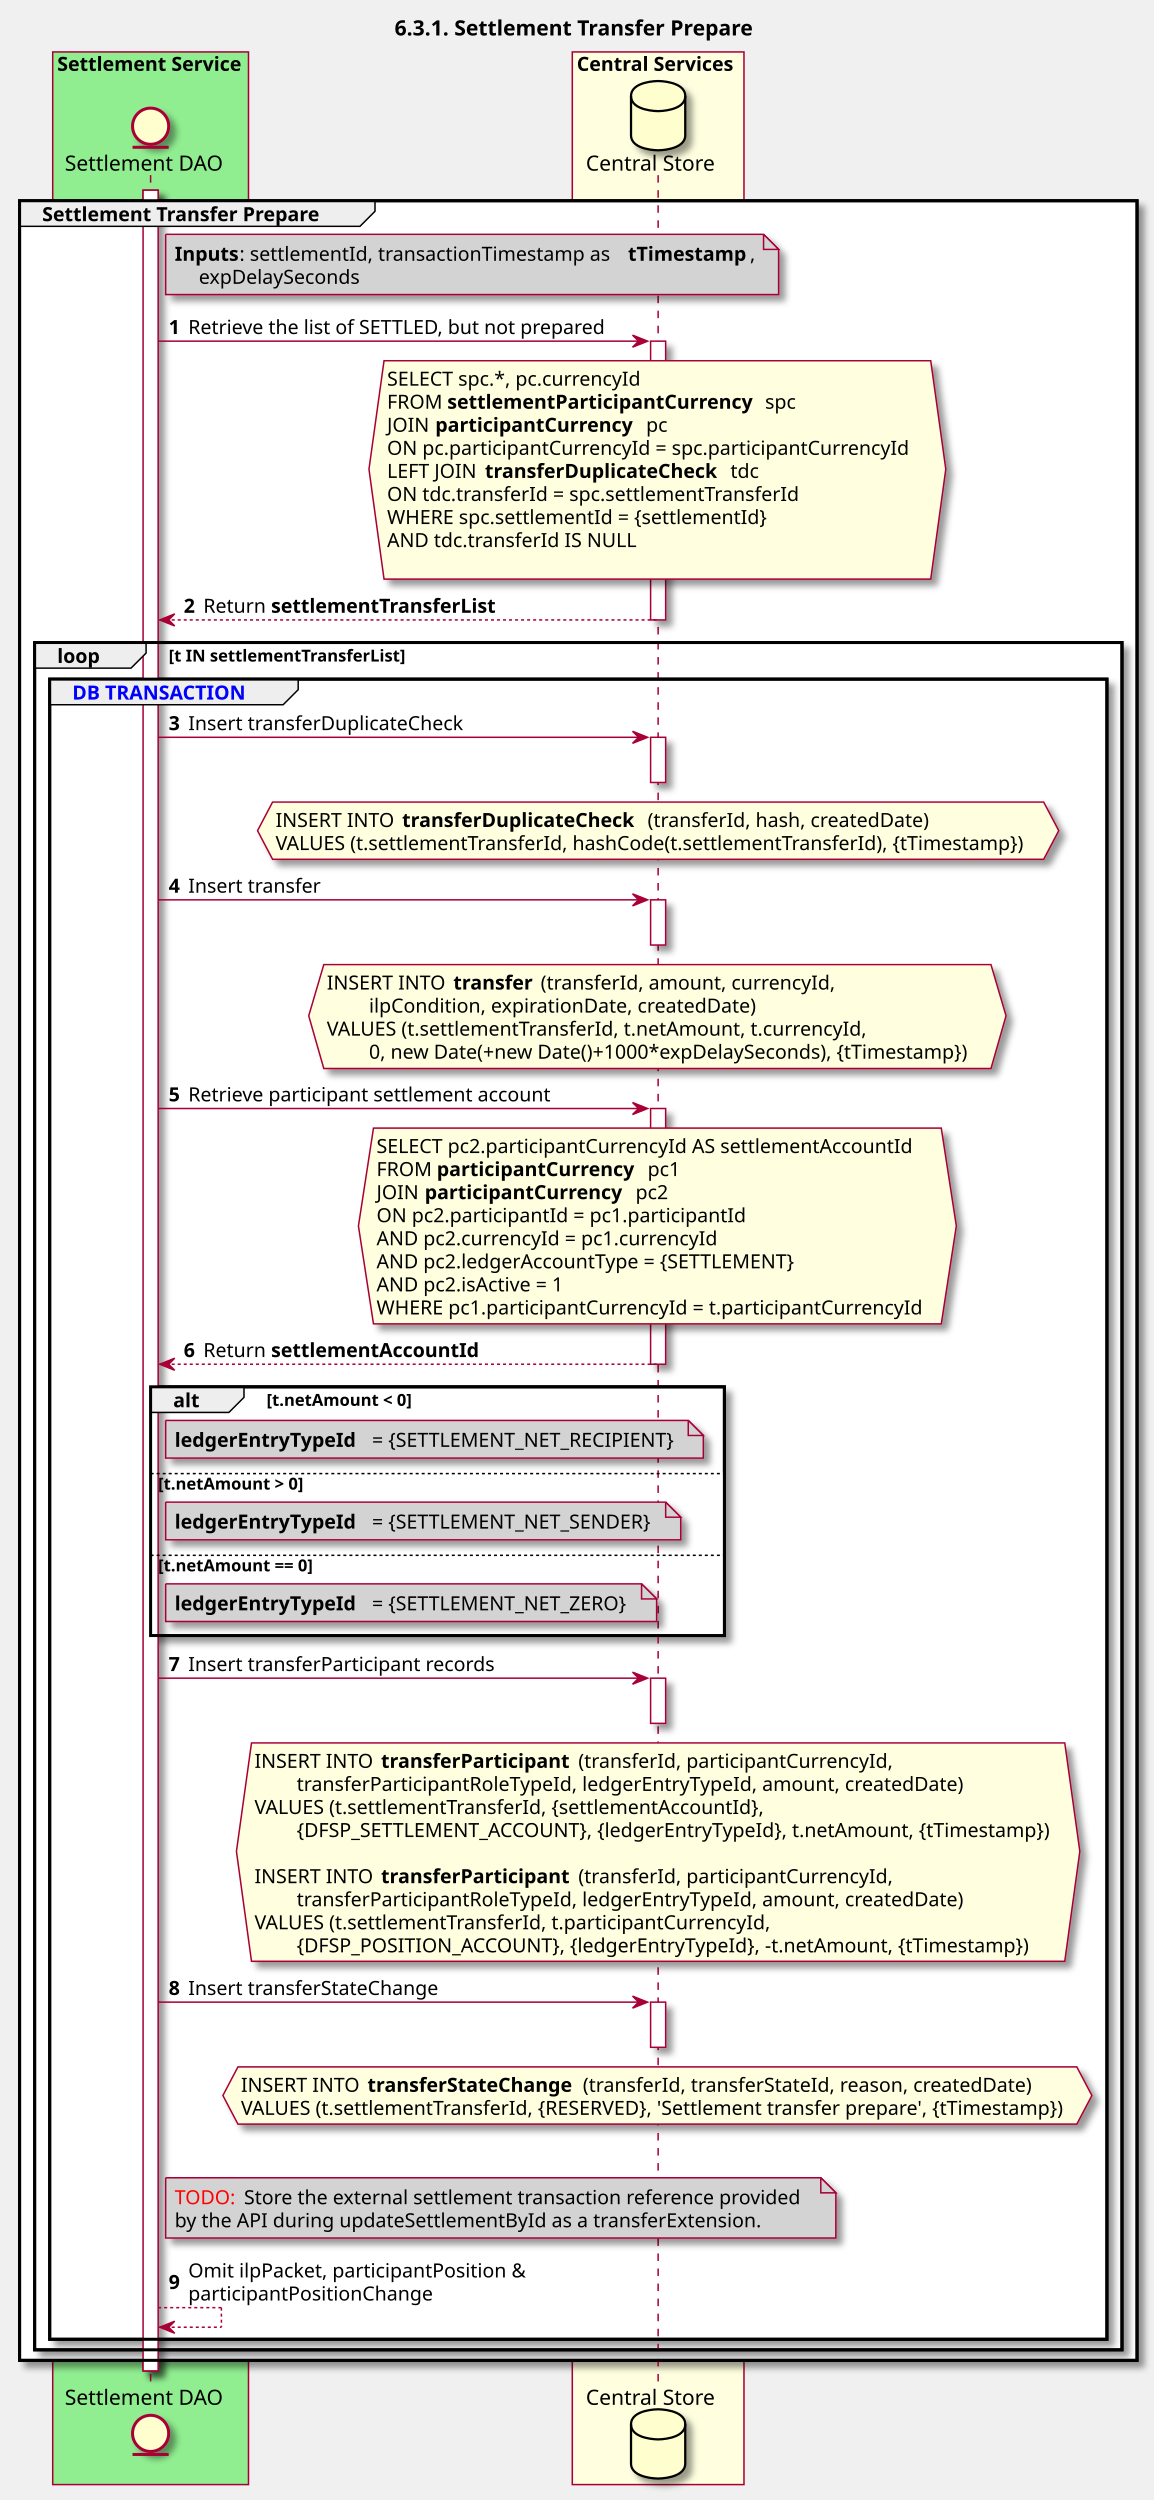
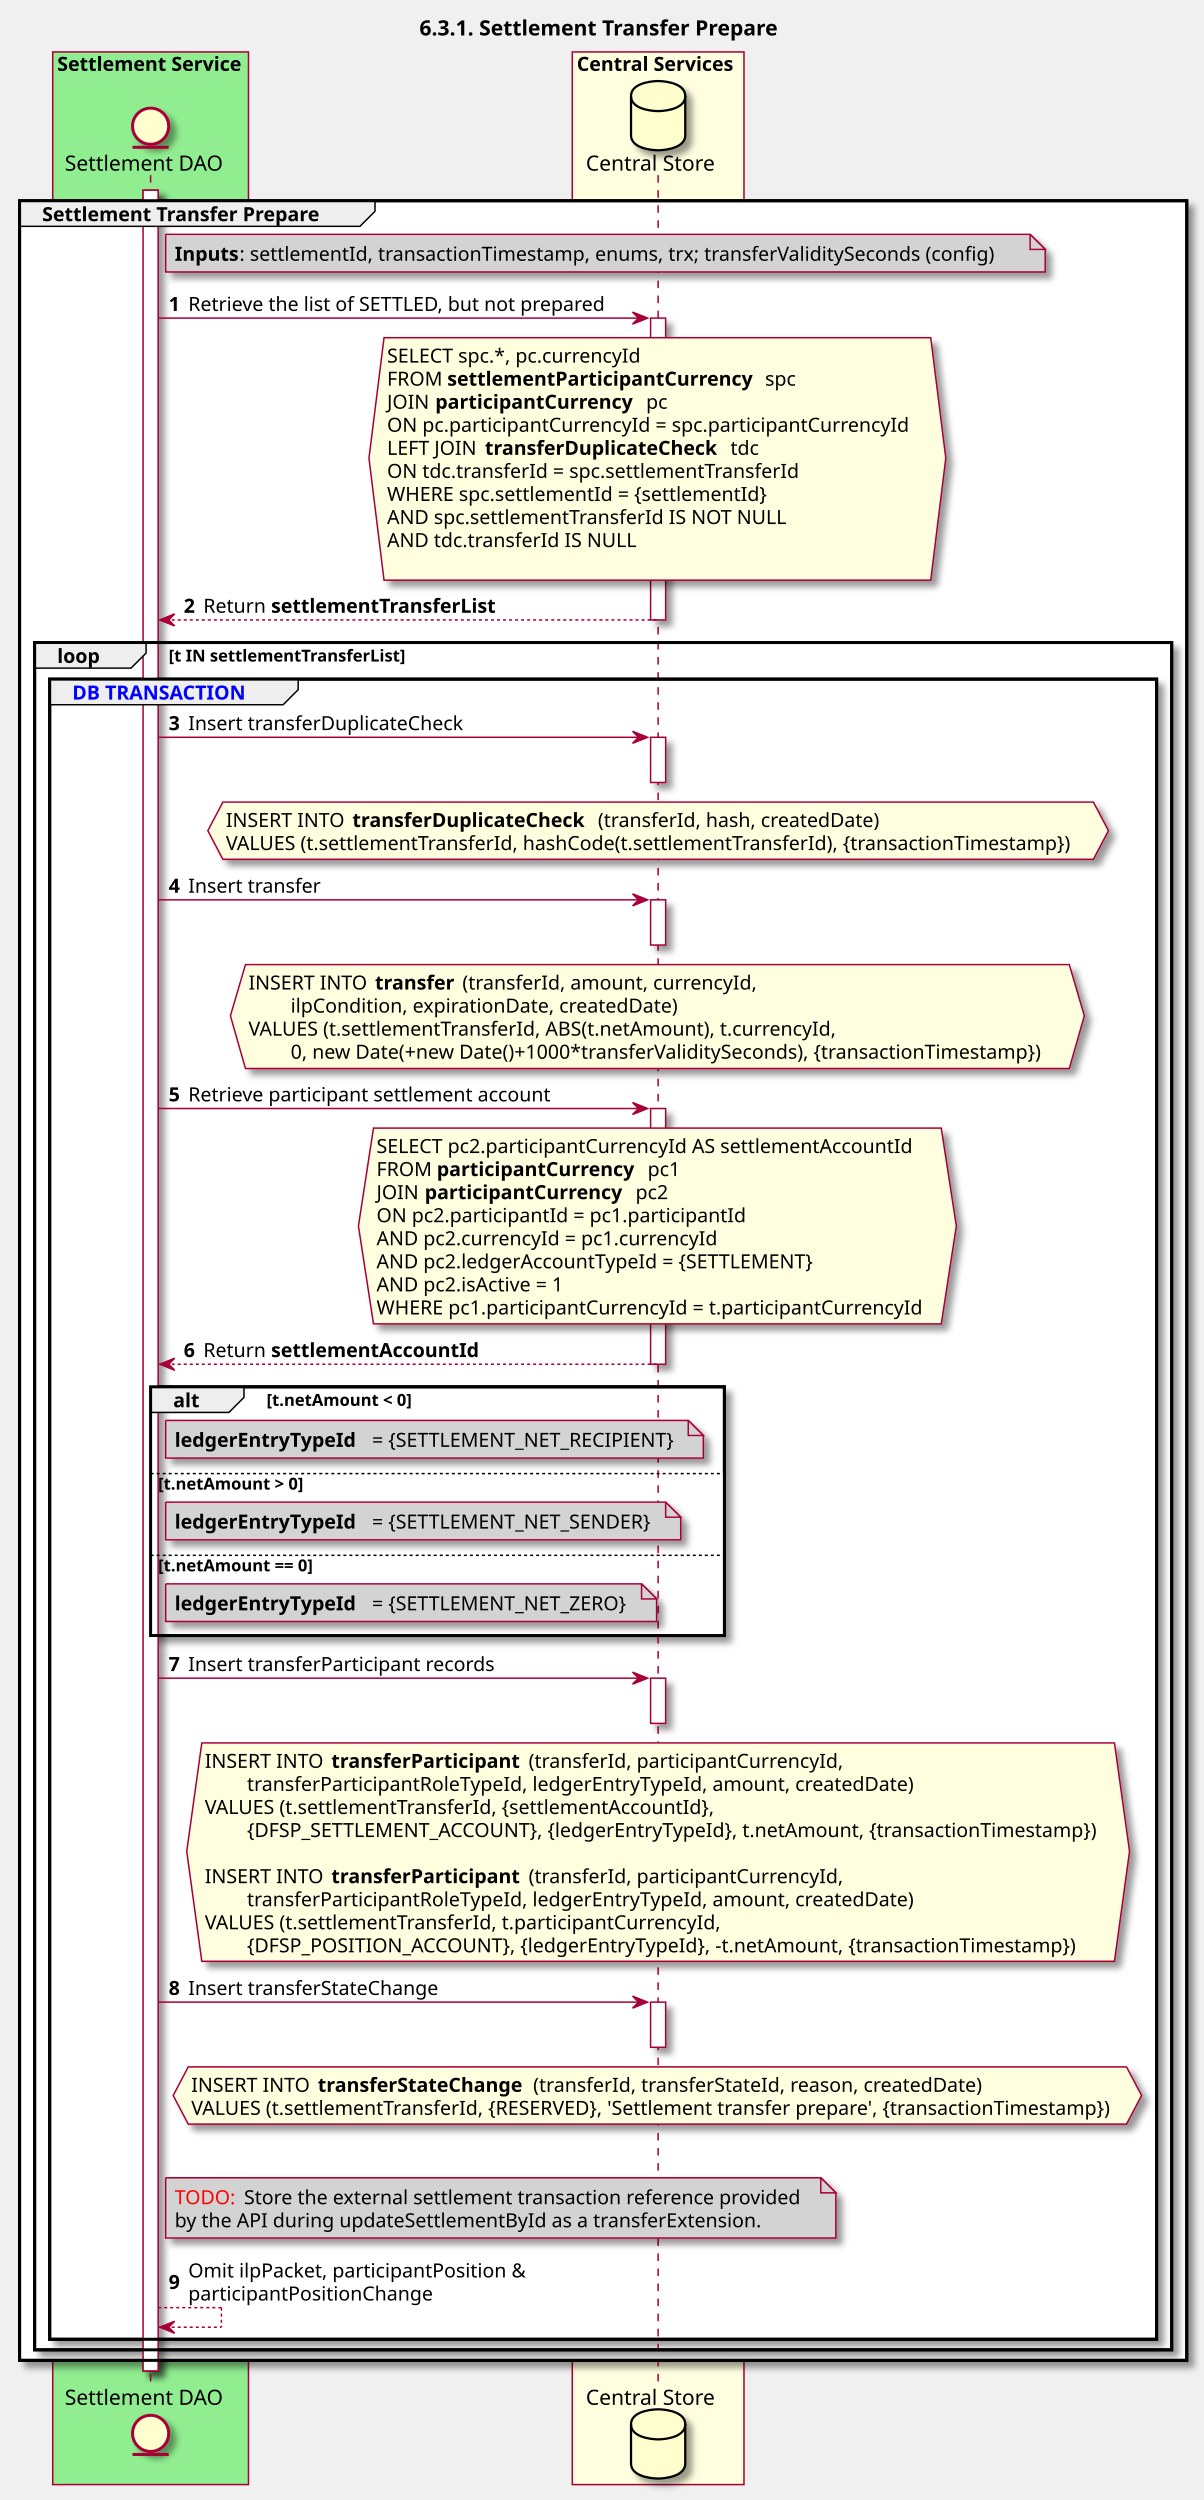
- <svg xmlns="http://www.w3.org/2000/svg" contentScriptType="application/ecmascript" contentStyleType="text/css" height="1660px" preserveAspectRatio="none" style="width:766px;height:1660px;" version="1.1" viewBox="0 0 766 1660" width="766px" zoomAndPan="magnify">
+ <svg xmlns="http://www.w3.org/2000/svg" contentScriptType="application/ecmascript" contentStyleType="text/css" height="1660px" preserveAspectRatio="none" style="width:799px;height:1660px;" version="1.1" viewBox="0 0 799 1660" width="799px" zoomAndPan="magnify">
  <defs>
-     <filter height="300%" id="fftpwzqhewm2q" width="300%" x="-1" y="-1">
+     <filter height="300%" id="fwy6w6u484xik" width="300%" x="-1" y="-1">
      <feGaussianBlur result="blurOut" stdDeviation="2.0" />
      <feColorMatrix in="blurOut" result="blurOut2" type="matrix" values="0 0 0 0 0 0 0 0 0 0 0 0 0 0 0 0 0 0 .4 0" />
      <feOffset dx="4.0" dy="4.0" in="blurOut2" result="blurOut3" />
      <feBlend in="SourceGraphic" in2="blurOut3" mode="normal" />
    </filter>
  </defs>
  <g>
-     <text fill="#000000" font-family="sans-serif" font-size="14" font-weight="bold" lengthAdjust="spacingAndGlyphs" textLength="244" x="262" y="23.535">6.3.1. Settlement Transfer Prepare</text>
+     <text fill="#000000" font-family="sans-serif" font-size="14" font-weight="bold" lengthAdjust="spacingAndGlyphs" textLength="244" x="278.5" y="23.535">6.3.1. Settlement Transfer Prepare</text>
    <rect fill="#90EE90" height="1615.277" style="stroke: #A80036; stroke-width: 1.0;" width="130" x="35" y="34.488" />
    <text fill="#000000" font-family="sans-serif" font-size="13" font-weight="bold" lengthAdjust="spacingAndGlyphs" textLength="124" x="38" y="47.057">Settlement Service</text>
    <rect fill="#FFFFE0" height="1615.277" style="stroke: #A80036; stroke-width: 1.0;" width="114" x="380" y="34.488" />
    <text fill="#000000" font-family="sans-serif" font-size="13" font-weight="bold" lengthAdjust="spacingAndGlyphs" textLength="108" x="383" y="47.057">Central Services</text>
-     <rect fill="#FFFFFF" filter="url(#fftpwzqhewm2q)" height="1447.99" style="stroke: #A80036; stroke-width: 1.0;" width="10" x="95" y="126.287" />
-     <rect fill="#FFFFFF" filter="url(#fftpwzqhewm2q)" height="185.106" style="stroke: #A80036; stroke-width: 1.0;" width="10" x="432" y="226.529" />
-     <rect fill="#FFFFFF" filter="url(#fftpwzqhewm2q)" height="30" style="stroke: #A80036; stroke-width: 1.0;" width="10" x="432" y="489.566" />
-     <rect fill="#FFFFFF" filter="url(#fftpwzqhewm2q)" height="30" style="stroke: #A80036; stroke-width: 1.0;" width="10" x="432" y="597.498" />
-     <rect fill="#FFFFFF" filter="url(#fftpwzqhewm2q)" height="169.795" style="stroke: #A80036; stroke-width: 1.0;" width="10" x="432" y="736.051" />
-     <rect fill="#FFFFFF" filter="url(#fftpwzqhewm2q)" height="30" style="stroke: #A80036; stroke-width: 1.0;" width="10" x="432" y="1114.309" />
-     <rect fill="#FFFFFF" filter="url(#fftpwzqhewm2q)" height="30" style="stroke: #A80036; stroke-width: 1.0;" width="10" x="432" y="1329.414" />
-     <rect fill="#FFFFFF" filter="url(#fftpwzqhewm2q)" height="1433.99" style="stroke: #000000; stroke-width: 2.0;" width="742" x="13" y="133.287" />
-     <rect fill="#FFFFFF" filter="url(#fftpwzqhewm2q)" height="1133.643" style="stroke: #000000; stroke-width: 2.0;" width="722" x="23" y="426.635" />
-     <rect fill="#FFFFFF" filter="url(#fftpwzqhewm2q)" height="1102.332" style="stroke: #000000; stroke-width: 2.0;" width="702" x="33" y="450.945" />
-     <rect fill="#FFFFFF" filter="url(#fftpwzqhewm2q)" height="165.152" style="stroke: #000000; stroke-width: 2.0;" width="381" x="100" y="920.846" />
+     <rect fill="#FFFFFF" filter="url(#fwy6w6u484xik)" height="1447.99" style="stroke: #A80036; stroke-width: 1.0;" width="10" x="95" y="126.287" />
+     <rect fill="#FFFFFF" filter="url(#fwy6w6u484xik)" height="200.416" style="stroke: #A80036; stroke-width: 1.0;" width="10" x="432" y="211.219" />
+     <rect fill="#FFFFFF" filter="url(#fwy6w6u484xik)" height="30" style="stroke: #A80036; stroke-width: 1.0;" width="10" x="432" y="489.566" />
+     <rect fill="#FFFFFF" filter="url(#fwy6w6u484xik)" height="30" style="stroke: #A80036; stroke-width: 1.0;" width="10" x="432" y="597.498" />
+     <rect fill="#FFFFFF" filter="url(#fwy6w6u484xik)" height="169.795" style="stroke: #A80036; stroke-width: 1.0;" width="10" x="432" y="736.051" />
+     <rect fill="#FFFFFF" filter="url(#fwy6w6u484xik)" height="30" style="stroke: #A80036; stroke-width: 1.0;" width="10" x="432" y="1114.309" />
+     <rect fill="#FFFFFF" filter="url(#fwy6w6u484xik)" height="30" style="stroke: #A80036; stroke-width: 1.0;" width="10" x="432" y="1329.414" />
+     <rect fill="#FFFFFF" filter="url(#fwy6w6u484xik)" height="1433.99" style="stroke: #000000; stroke-width: 2.0;" width="775" x="13" y="133.287" />
+     <rect fill="#FFFFFF" filter="url(#fwy6w6u484xik)" height="1133.643" style="stroke: #000000; stroke-width: 2.0;" width="755" x="23" y="426.635" />
+     <rect fill="#FFFFFF" filter="url(#fwy6w6u484xik)" height="1102.332" style="stroke: #000000; stroke-width: 2.0;" width="735" x="33" y="450.945" />
+     <rect fill="#FFFFFF" filter="url(#fwy6w6u484xik)" height="165.152" style="stroke: #000000; stroke-width: 2.0;" width="381" x="100" y="920.846" />
    <rect fill="#FFFFFF" height="54.266" style="stroke: none; stroke-width: 1.0;" width="381" x="100" y="977.467" />
    <rect fill="#FFFFFF" height="54.266" style="stroke: none; stroke-width: 1.0;" width="381" x="100" y="1031.732" />
    <line style="stroke: #A80036; stroke-width: 1.0; stroke-dasharray: 5.0,5.0;" x1="100" x2="100" y1="116.287" y2="1584.277" />
    <line style="stroke: #A80036; stroke-width: 1.0; stroke-dasharray: 5.0,5.0;" x1="437" x2="437" y1="116.287" y2="1584.277" />
    <text fill="#000000" font-family="sans-serif" font-size="14" lengthAdjust="spacingAndGlyphs" textLength="108" x="43" y="113.334">Settlement DAO</text>
-     <ellipse cx="100" cy="83.799" fill="#FEFECE" filter="url(#fftpwzqhewm2q)" rx="12" ry="12" style="stroke: #A80036; stroke-width: 2.0;" />
+     <ellipse cx="100" cy="83.799" fill="#FEFECE" filter="url(#fwy6w6u484xik)" rx="12" ry="12" style="stroke: #A80036; stroke-width: 2.0;" />
    <line style="stroke: #A80036; stroke-width: 2.0;" x1="88" x2="112" y1="97.799" y2="97.799" />
    <text fill="#000000" font-family="sans-serif" font-size="14" lengthAdjust="spacingAndGlyphs" textLength="108" x="43" y="1596.812">Settlement DAO</text>
-     <ellipse cx="100" cy="1615.766" fill="#FEFECE" filter="url(#fftpwzqhewm2q)" rx="12" ry="12" style="stroke: #A80036; stroke-width: 2.0;" />
+     <ellipse cx="100" cy="1615.766" fill="#FEFECE" filter="url(#fwy6w6u484xik)" rx="12" ry="12" style="stroke: #A80036; stroke-width: 2.0;" />
    <line style="stroke: #A80036; stroke-width: 2.0;" x1="88" x2="112" y1="1629.766" y2="1629.766" />
    <text fill="#000000" font-family="sans-serif" font-size="14" lengthAdjust="spacingAndGlyphs" textLength="90" x="389" y="113.334">Central Store</text>
-     <path d="M419,63.799 C419,53.799 437,53.799 437,53.799 C437,53.799 455,53.799 455,63.799 L455,89.799 C455,99.799 437,99.799 437,99.799 C437,99.799 419,99.799 419,89.799 L419,63.799 " fill="#FEFECE" filter="url(#fftpwzqhewm2q)" style="stroke: #000000; stroke-width: 1.5;" />
+     <path d="M419,63.799 C419,53.799 437,53.799 437,53.799 C437,53.799 455,53.799 455,63.799 L455,89.799 C455,99.799 437,99.799 437,99.799 C437,99.799 419,99.799 419,89.799 L419,63.799 " fill="#FEFECE" filter="url(#fwy6w6u484xik)" style="stroke: #000000; stroke-width: 1.5;" />
    <path d="M419,63.799 C419,73.799 437,73.799 437,73.799 C437,73.799 455,73.799 455,63.799 " fill="none" style="stroke: #000000; stroke-width: 1.5;" />
    <text fill="#000000" font-family="sans-serif" font-size="14" lengthAdjust="spacingAndGlyphs" textLength="90" x="389" y="1596.812">Central Store</text>
-     <path d="M419,1609.766 C419,1599.766 437,1599.766 437,1599.766 C437,1599.766 455,1599.766 455,1609.766 L455,1635.766 C455,1645.766 437,1645.766 437,1645.766 C437,1645.766 419,1645.766 419,1635.766 L419,1609.766 " fill="#FEFECE" filter="url(#fftpwzqhewm2q)" style="stroke: #000000; stroke-width: 1.5;" />
+     <path d="M419,1609.766 C419,1599.766 437,1599.766 437,1599.766 C437,1599.766 455,1599.766 455,1609.766 L455,1635.766 C455,1645.766 437,1645.766 437,1645.766 C437,1645.766 419,1645.766 419,1635.766 L419,1609.766 " fill="#FEFECE" filter="url(#fwy6w6u484xik)" style="stroke: #000000; stroke-width: 1.5;" />
    <path d="M419,1609.766 C419,1619.766 437,1619.766 437,1619.766 C437,1619.766 455,1619.766 455,1609.766 " fill="none" style="stroke: #000000; stroke-width: 1.5;" />
-     <rect fill="#FFFFFF" filter="url(#fftpwzqhewm2q)" height="1447.99" style="stroke: #A80036; stroke-width: 1.0;" width="10" x="95" y="126.287" />
-     <rect fill="#FFFFFF" filter="url(#fftpwzqhewm2q)" height="185.106" style="stroke: #A80036; stroke-width: 1.0;" width="10" x="432" y="226.529" />
-     <rect fill="#FFFFFF" filter="url(#fftpwzqhewm2q)" height="30" style="stroke: #A80036; stroke-width: 1.0;" width="10" x="432" y="489.566" />
-     <rect fill="#FFFFFF" filter="url(#fftpwzqhewm2q)" height="30" style="stroke: #A80036; stroke-width: 1.0;" width="10" x="432" y="597.498" />
-     <rect fill="#FFFFFF" filter="url(#fftpwzqhewm2q)" height="169.795" style="stroke: #A80036; stroke-width: 1.0;" width="10" x="432" y="736.051" />
-     <rect fill="#FFFFFF" filter="url(#fftpwzqhewm2q)" height="30" style="stroke: #A80036; stroke-width: 1.0;" width="10" x="432" y="1114.309" />
-     <rect fill="#FFFFFF" filter="url(#fftpwzqhewm2q)" height="30" style="stroke: #A80036; stroke-width: 1.0;" width="10" x="432" y="1329.414" />
+     <rect fill="#FFFFFF" filter="url(#fwy6w6u484xik)" height="1447.99" style="stroke: #A80036; stroke-width: 1.0;" width="10" x="95" y="126.287" />
+     <rect fill="#FFFFFF" filter="url(#fwy6w6u484xik)" height="200.416" style="stroke: #A80036; stroke-width: 1.0;" width="10" x="432" y="211.219" />
+     <rect fill="#FFFFFF" filter="url(#fwy6w6u484xik)" height="30" style="stroke: #A80036; stroke-width: 1.0;" width="10" x="432" y="489.566" />
+     <rect fill="#FFFFFF" filter="url(#fwy6w6u484xik)" height="30" style="stroke: #A80036; stroke-width: 1.0;" width="10" x="432" y="597.498" />
+     <rect fill="#FFFFFF" filter="url(#fwy6w6u484xik)" height="169.795" style="stroke: #A80036; stroke-width: 1.0;" width="10" x="432" y="736.051" />
+     <rect fill="#FFFFFF" filter="url(#fwy6w6u484xik)" height="30" style="stroke: #A80036; stroke-width: 1.0;" width="10" x="432" y="1114.309" />
+     <rect fill="#FFFFFF" filter="url(#fwy6w6u484xik)" height="30" style="stroke: #A80036; stroke-width: 1.0;" width="10" x="432" y="1329.414" />
    <path d="M13,133.287 L249,133.287 L249,140.287 L239,150.287 L13,150.287 L13,133.287 " fill="#EEEEEE" style="stroke: #000000; stroke-width: 1.0;" />
-     <rect fill="none" height="1433.99" style="stroke: #000000; stroke-width: 2.0;" width="742" x="13" y="133.287" />
+     <rect fill="none" height="1433.99" style="stroke: #000000; stroke-width: 2.0;" width="775" x="13" y="133.287" />
    <text fill="#000000" font-family="sans-serif" font-size="13" font-weight="bold" lengthAdjust="spacingAndGlyphs" textLength="191" x="28" y="146.856">Settlement Transfer Prepare</text>
-     <path d="M110,155.598 L110,195.598 L517,195.598 L517,165.598 L507,155.598 L110,155.598 " fill="#D3D3D3" filter="url(#fftpwzqhewm2q)" style="stroke: #A80036; stroke-width: 1.0;" />
-     <path d="M507,155.598 L507,165.598 L517,165.598 L507,155.598 " fill="#D3D3D3" style="stroke: #A80036; stroke-width: 1.0;" />
+     <path d="M110,155.598 L110,180.598 L694,180.598 L694,165.598 L684,155.598 L110,155.598 " fill="#D3D3D3" filter="url(#fwy6w6u484xik)" style="stroke: #A80036; stroke-width: 1.0;" />
+     <path d="M684,155.598 L684,165.598 L694,165.598 L684,155.598 " fill="#D3D3D3" style="stroke: #A80036; stroke-width: 1.0;" />
    <text fill="#000000" font-family="sans-serif" font-size="13" font-weight="bold" lengthAdjust="spacingAndGlyphs" textLength="43" x="116" y="173.166">Inputs</text>
-     <text fill="#000000" font-family="sans-serif" font-size="13" lengthAdjust="spacingAndGlyphs" textLength="254" x="159" y="173.166">: settlementId, transactionTimestamp as</text>
-     <text fill="#000000" font-family="sans-serif" font-size="13" font-weight="bold" lengthAdjust="spacingAndGlyphs" textLength="81" x="417" y="173.166">tTimestamp</text>
-     <text fill="#000000" font-family="sans-serif" font-size="13" lengthAdjust="spacingAndGlyphs" textLength="4" x="498" y="173.166">,</text>
-     <text fill="#000000" font-family="sans-serif" font-size="13" lengthAdjust="spacingAndGlyphs" textLength="110" x="132" y="188.477">expDelaySeconds</text>
-     <polygon fill="#A80036" points="420,222.529,430,226.529,420,230.529,424,226.529" style="stroke: #A80036; stroke-width: 1.0;" />
-     <line style="stroke: #A80036; stroke-width: 1.0;" x1="105" x2="426" y1="226.529" y2="226.529" />
-     <text fill="#000000" font-family="sans-serif" font-size="13" font-weight="bold" lengthAdjust="spacingAndGlyphs" textLength="9" x="112" y="221.787">1</text>
-     <text fill="#000000" font-family="sans-serif" font-size="13" lengthAdjust="spacingAndGlyphs" textLength="286" x="125" y="221.787">Retrieve the list of SETTLED, but not prepared</text>
-     <polygon fill="#FFFFE0" filter="url(#fftpwzqhewm2q)" points="255,239.529,618,239.529,628,311.529,618,384.529,255,384.529,245,311.529,255,239.529" style="stroke: #A80036; stroke-width: 1.0;" />
-     <text fill="#000000" font-family="sans-serif" font-size="13" lengthAdjust="spacingAndGlyphs" textLength="174" x="257" y="256.098">SELECT spc.*, pc.currencyId</text>
-     <text fill="#000000" font-family="sans-serif" font-size="13" lengthAdjust="spacingAndGlyphs" textLength="36" x="257" y="271.408">FROM</text>
-     <text fill="#000000" font-family="sans-serif" font-size="13" font-weight="bold" lengthAdjust="spacingAndGlyphs" textLength="207" x="297" y="271.408">settlementParticipantCurrency</text>
-     <text fill="#000000" font-family="sans-serif" font-size="13" lengthAdjust="spacingAndGlyphs" textLength="22" x="508" y="271.408">spc</text>
-     <text fill="#000000" font-family="sans-serif" font-size="13" lengthAdjust="spacingAndGlyphs" textLength="28" x="257" y="286.719">JOIN</text>
-     <text fill="#000000" font-family="sans-serif" font-size="13" font-weight="bold" lengthAdjust="spacingAndGlyphs" textLength="136" x="289" y="286.719">participantCurrency</text>
-     <text fill="#000000" font-family="sans-serif" font-size="13" lengthAdjust="spacingAndGlyphs" textLength="15" x="429" y="286.719">pc</text>
-     <text fill="#000000" font-family="sans-serif" font-size="13" lengthAdjust="spacingAndGlyphs" textLength="359" x="257" y="302.029">ON pc.participantCurrencyId = spc.participantCurrencyId</text>
-     <text fill="#000000" font-family="sans-serif" font-size="13" lengthAdjust="spacingAndGlyphs" textLength="61" x="257" y="317.34">LEFT JOIN</text>
-     <text fill="#000000" font-family="sans-serif" font-size="13" font-weight="bold" lengthAdjust="spacingAndGlyphs" textLength="159" x="322" y="317.34">transferDuplicateCheck</text>
-     <text fill="#000000" font-family="sans-serif" font-size="13" lengthAdjust="spacingAndGlyphs" textLength="20" x="485" y="317.34">tdc</text>
-     <text fill="#000000" font-family="sans-serif" font-size="13" lengthAdjust="spacingAndGlyphs" textLength="284" x="257" y="332.65">ON tdc.transferId = spc.settlementTransferId</text>
-     <text fill="#000000" font-family="sans-serif" font-size="13" lengthAdjust="spacingAndGlyphs" textLength="257" x="257" y="347.961">WHERE spc.settlementId = {settlementId}</text>
+     <text fill="#000000" font-family="sans-serif" font-size="13" lengthAdjust="spacingAndGlyphs" textLength="520" x="159" y="173.166">: settlementId, transactionTimestamp, enums, trx; transferValiditySeconds (config)</text>
+     <polygon fill="#A80036" points="420,207.219,430,211.219,420,215.219,424,211.219" style="stroke: #A80036; stroke-width: 1.0;" />
+     <line style="stroke: #A80036; stroke-width: 1.0;" x1="105" x2="426" y1="211.219" y2="211.219" />
+     <text fill="#000000" font-family="sans-serif" font-size="13" font-weight="bold" lengthAdjust="spacingAndGlyphs" textLength="9" x="112" y="206.477">1</text>
+     <text fill="#000000" font-family="sans-serif" font-size="13" lengthAdjust="spacingAndGlyphs" textLength="286" x="125" y="206.477">Retrieve the list of SETTLED, but not prepared</text>
+     <polygon fill="#FFFFE0" filter="url(#fwy6w6u484xik)" points="255,224.219,618,224.219,628,304.219,618,385.219,255,385.219,245,304.219,255,224.219" style="stroke: #A80036; stroke-width: 1.0;" />
+     <text fill="#000000" font-family="sans-serif" font-size="13" lengthAdjust="spacingAndGlyphs" textLength="174" x="257" y="240.787">SELECT spc.*, pc.currencyId</text>
+     <text fill="#000000" font-family="sans-serif" font-size="13" lengthAdjust="spacingAndGlyphs" textLength="36" x="257" y="256.098">FROM</text>
+     <text fill="#000000" font-family="sans-serif" font-size="13" font-weight="bold" lengthAdjust="spacingAndGlyphs" textLength="207" x="297" y="256.098">settlementParticipantCurrency</text>
+     <text fill="#000000" font-family="sans-serif" font-size="13" lengthAdjust="spacingAndGlyphs" textLength="22" x="508" y="256.098">spc</text>
+     <text fill="#000000" font-family="sans-serif" font-size="13" lengthAdjust="spacingAndGlyphs" textLength="28" x="257" y="271.408">JOIN</text>
+     <text fill="#000000" font-family="sans-serif" font-size="13" font-weight="bold" lengthAdjust="spacingAndGlyphs" textLength="136" x="289" y="271.408">participantCurrency</text>
+     <text fill="#000000" font-family="sans-serif" font-size="13" lengthAdjust="spacingAndGlyphs" textLength="15" x="429" y="271.408">pc</text>
+     <text fill="#000000" font-family="sans-serif" font-size="13" lengthAdjust="spacingAndGlyphs" textLength="359" x="257" y="286.719">ON pc.participantCurrencyId = spc.participantCurrencyId</text>
+     <text fill="#000000" font-family="sans-serif" font-size="13" lengthAdjust="spacingAndGlyphs" textLength="61" x="257" y="302.029">LEFT JOIN</text>
+     <text fill="#000000" font-family="sans-serif" font-size="13" font-weight="bold" lengthAdjust="spacingAndGlyphs" textLength="159" x="322" y="302.029">transferDuplicateCheck</text>
+     <text fill="#000000" font-family="sans-serif" font-size="13" lengthAdjust="spacingAndGlyphs" textLength="20" x="485" y="302.029">tdc</text>
+     <text fill="#000000" font-family="sans-serif" font-size="13" lengthAdjust="spacingAndGlyphs" textLength="284" x="257" y="317.34">ON tdc.transferId = spc.settlementTransferId</text>
+     <text fill="#000000" font-family="sans-serif" font-size="13" lengthAdjust="spacingAndGlyphs" textLength="257" x="257" y="332.65">WHERE spc.settlementId = {settlementId}</text>
+     <text fill="#000000" font-family="sans-serif" font-size="13" lengthAdjust="spacingAndGlyphs" textLength="274" x="257" y="347.961">AND spc.settlementTransferId IS NOT NULL</text>
    <text fill="#000000" font-family="sans-serif" font-size="13" lengthAdjust="spacingAndGlyphs" textLength="170" x="257" y="363.272">AND tdc.transferId IS NULL</text>
    <text fill="#000000" font-family="sans-serif" font-size="13" lengthAdjust="spacingAndGlyphs" textLength="0" x="261" y="378.582" />
    <polygon fill="#A80036" points="116,407.635,106,411.635,116,415.635,112,411.635" style="stroke: #A80036; stroke-width: 1.0;" />
    <line style="stroke: #A80036; stroke-width: 1.0; stroke-dasharray: 2.0,2.0;" x1="110" x2="436" y1="411.635" y2="411.635" />
    <text fill="#000000" font-family="sans-serif" font-size="13" font-weight="bold" lengthAdjust="spacingAndGlyphs" textLength="9" x="122" y="406.893">2</text>
    <text fill="#000000" font-family="sans-serif" font-size="13" lengthAdjust="spacingAndGlyphs" textLength="41" x="135" y="406.893">Return</text>
    <text fill="#000000" font-family="sans-serif" font-size="13" font-weight="bold" lengthAdjust="spacingAndGlyphs" textLength="154" x="180" y="406.893">settlementTransferList</text>
    <path d="M23,426.635 L97,426.635 L97,433.635 L87,443.635 L23,443.635 L23,426.635 " fill="#EEEEEE" style="stroke: #000000; stroke-width: 1.0;" />
-     <rect fill="none" height="1133.643" style="stroke: #000000; stroke-width: 2.0;" width="722" x="23" y="426.635" />
+     <rect fill="none" height="1133.643" style="stroke: #000000; stroke-width: 2.0;" width="755" x="23" y="426.635" />
    <text fill="#000000" font-family="sans-serif" font-size="13" font-weight="bold" lengthAdjust="spacingAndGlyphs" textLength="29" x="38" y="440.203">loop</text>
    <text fill="#000000" font-family="sans-serif" font-size="11" font-weight="bold" lengthAdjust="spacingAndGlyphs" textLength="158" x="112" y="439.269">[t IN settlementTransferList]</text>
    <path d="M33,450.945 L198,450.945 L198,457.945 L188,467.945 L33,467.945 L33,450.945 " fill="#EEEEEE" style="stroke: #000000; stroke-width: 1.0;" />
-     <rect fill="none" height="1102.332" style="stroke: #000000; stroke-width: 2.0;" width="702" x="33" y="450.945" />
+     <rect fill="none" height="1102.332" style="stroke: #000000; stroke-width: 2.0;" width="735" x="33" y="450.945" />
    <text fill="#0000FF" font-family="sans-serif" font-size="13" font-weight="bold" lengthAdjust="spacingAndGlyphs" textLength="120" x="48" y="464.514">DB TRANSACTION</text>
    <polygon fill="#A80036" points="420,485.566,430,489.566,420,493.566,424,489.566" style="stroke: #A80036; stroke-width: 1.0;" />
    <line style="stroke: #A80036; stroke-width: 1.0;" x1="105" x2="426" y1="489.566" y2="489.566" />
    <text fill="#000000" font-family="sans-serif" font-size="13" font-weight="bold" lengthAdjust="spacingAndGlyphs" textLength="9" x="112" y="484.824">3</text>
    <text fill="#000000" font-family="sans-serif" font-size="13" lengthAdjust="spacingAndGlyphs" textLength="188" x="125" y="484.824">Insert transferDuplicateCheck</text>
-     <polygon fill="#FFFFE0" filter="url(#fftpwzqhewm2q)" points="181,532.566,693,532.566,703,551.566,693,570.566,181,570.566,171,551.566,181,532.566" style="stroke: #A80036; stroke-width: 1.0;" />
-     <text fill="#000000" font-family="sans-serif" font-size="13" lengthAdjust="spacingAndGlyphs" textLength="80" x="183" y="549.135">INSERT INTO</text>
-     <text fill="#000000" font-family="sans-serif" font-size="13" font-weight="bold" lengthAdjust="spacingAndGlyphs" textLength="159" x="267" y="549.135">transferDuplicateCheck</text>
-     <text fill="#000000" font-family="sans-serif" font-size="13" lengthAdjust="spacingAndGlyphs" textLength="190" x="430" y="549.135">(transferId, hash, createdDate)</text>
-     <text fill="#000000" font-family="sans-serif" font-size="13" lengthAdjust="spacingAndGlyphs" textLength="508" x="183" y="564.445">VALUES (t.settlementTransferId, hashCode(t.settlementTransferId), {tTimestamp})</text>
+     <polygon fill="#FFFFE0" filter="url(#fwy6w6u484xik)" points="148,532.566,726,532.566,736,551.566,726,570.566,148,570.566,138,551.566,148,532.566" style="stroke: #A80036; stroke-width: 1.0;" />
+     <text fill="#000000" font-family="sans-serif" font-size="13" lengthAdjust="spacingAndGlyphs" textLength="80" x="150" y="549.135">INSERT INTO</text>
+     <text fill="#000000" font-family="sans-serif" font-size="13" font-weight="bold" lengthAdjust="spacingAndGlyphs" textLength="159" x="234" y="549.135">transferDuplicateCheck</text>
+     <text fill="#000000" font-family="sans-serif" font-size="13" lengthAdjust="spacingAndGlyphs" textLength="190" x="397" y="549.135">(transferId, hash, createdDate)</text>
+     <text fill="#000000" font-family="sans-serif" font-size="13" lengthAdjust="spacingAndGlyphs" textLength="574" x="150" y="564.445">VALUES (t.settlementTransferId, hashCode(t.settlementTransferId), {transactionTimestamp})</text>
    <polygon fill="#A80036" points="420,593.498,430,597.498,420,601.498,424,597.498" style="stroke: #A80036; stroke-width: 1.0;" />
    <line style="stroke: #A80036; stroke-width: 1.0;" x1="105" x2="426" y1="597.498" y2="597.498" />
    <text fill="#000000" font-family="sans-serif" font-size="13" font-weight="bold" lengthAdjust="spacingAndGlyphs" textLength="9" x="112" y="592.756">4</text>
    <text fill="#000000" font-family="sans-serif" font-size="13" lengthAdjust="spacingAndGlyphs" textLength="89" x="125" y="592.756">Insert transfer</text>
-     <polygon fill="#FFFFE0" filter="url(#fftpwzqhewm2q)" points="215,640.498,658,640.498,668,674.498,658,709.498,215,709.498,205,674.498,215,640.498" style="stroke: #A80036; stroke-width: 1.0;" />
-     <text fill="#000000" font-family="sans-serif" font-size="13" lengthAdjust="spacingAndGlyphs" textLength="80" x="217" y="657.066">INSERT INTO</text>
-     <text fill="#000000" font-family="sans-serif" font-size="13" font-weight="bold" lengthAdjust="spacingAndGlyphs" textLength="54" x="301" y="657.066">transfer</text>
-     <text fill="#000000" font-family="sans-serif" font-size="13" lengthAdjust="spacingAndGlyphs" textLength="199" x="359" y="657.066">(transferId, amount, currencyId,</text>
-     <text fill="#000000" font-family="sans-serif" font-size="13" lengthAdjust="spacingAndGlyphs" textLength="266" x="245" y="672.377">ilpCondition, expirationDate, createdDate)</text>
-     <text fill="#000000" font-family="sans-serif" font-size="13" lengthAdjust="spacingAndGlyphs" textLength="369" x="217" y="687.688">VALUES (t.settlementTransferId, t.netAmount, t.currencyId,</text>
-     <text fill="#000000" font-family="sans-serif" font-size="13" lengthAdjust="spacingAndGlyphs" textLength="411" x="245" y="702.998">0, new Date(+new Date()+1000*expDelaySeconds), {tTimestamp})</text>
+     <polygon fill="#FFFFE0" filter="url(#fwy6w6u484xik)" points="163,640.498,710,640.498,720,674.498,710,709.498,163,709.498,153,674.498,163,640.498" style="stroke: #A80036; stroke-width: 1.0;" />
+     <text fill="#000000" font-family="sans-serif" font-size="13" lengthAdjust="spacingAndGlyphs" textLength="80" x="165" y="657.066">INSERT INTO</text>
+     <text fill="#000000" font-family="sans-serif" font-size="13" font-weight="bold" lengthAdjust="spacingAndGlyphs" textLength="54" x="249" y="657.066">transfer</text>
+     <text fill="#000000" font-family="sans-serif" font-size="13" lengthAdjust="spacingAndGlyphs" textLength="199" x="307" y="657.066">(transferId, amount, currencyId,</text>
+     <text fill="#000000" font-family="sans-serif" font-size="13" lengthAdjust="spacingAndGlyphs" textLength="266" x="193" y="672.377">ilpCondition, expirationDate, createdDate)</text>
+     <text fill="#000000" font-family="sans-serif" font-size="13" lengthAdjust="spacingAndGlyphs" textLength="400" x="165" y="687.688">VALUES (t.settlementTransferId, ABS(t.netAmount), t.currencyId,</text>
+     <text fill="#000000" font-family="sans-serif" font-size="13" lengthAdjust="spacingAndGlyphs" textLength="515" x="193" y="702.998">0, new Date(+new Date()+1000*transferValiditySeconds), {transactionTimestamp})</text>
    <polygon fill="#A80036" points="420,732.051,430,736.051,420,740.051,424,736.051" style="stroke: #A80036; stroke-width: 1.0;" />
    <line style="stroke: #A80036; stroke-width: 1.0;" x1="105" x2="426" y1="736.051" y2="736.051" />
    <text fill="#000000" font-family="sans-serif" font-size="13" font-weight="bold" lengthAdjust="spacingAndGlyphs" textLength="9" x="112" y="731.309">5</text>
    <text fill="#000000" font-family="sans-serif" font-size="13" lengthAdjust="spacingAndGlyphs" textLength="247" x="125" y="731.309">Retrieve participant settlement account</text>
-     <polygon fill="#FFFFE0" filter="url(#fftpwzqhewm2q)" points="248,749.051,625,749.051,635,814.051,625,879.051,248,879.051,238,814.051,248,749.051" style="stroke: #A80036; stroke-width: 1.0;" />
+     <polygon fill="#FFFFE0" filter="url(#fwy6w6u484xik)" points="248,749.051,625,749.051,635,814.051,625,879.051,248,879.051,238,814.051,248,749.051" style="stroke: #A80036; stroke-width: 1.0;" />
    <text fill="#000000" font-family="sans-serif" font-size="13" lengthAdjust="spacingAndGlyphs" textLength="367" x="250" y="765.619">SELECT pc2.participantCurrencyId AS settlementAccountId</text>
    <text fill="#000000" font-family="sans-serif" font-size="13" lengthAdjust="spacingAndGlyphs" textLength="36" x="250" y="780.93">FROM</text>
    <text fill="#000000" font-family="sans-serif" font-size="13" font-weight="bold" lengthAdjust="spacingAndGlyphs" textLength="136" x="290" y="780.93">participantCurrency</text>
    <text fill="#000000" font-family="sans-serif" font-size="13" lengthAdjust="spacingAndGlyphs" textLength="23" x="430" y="780.93">pc1</text>
    <text fill="#000000" font-family="sans-serif" font-size="13" lengthAdjust="spacingAndGlyphs" textLength="28" x="250" y="796.24">JOIN</text>
    <text fill="#000000" font-family="sans-serif" font-size="13" font-weight="bold" lengthAdjust="spacingAndGlyphs" textLength="136" x="282" y="796.24">participantCurrency</text>
    <text fill="#000000" font-family="sans-serif" font-size="13" lengthAdjust="spacingAndGlyphs" textLength="23" x="422" y="796.24">pc2</text>
    <text fill="#000000" font-family="sans-serif" font-size="13" lengthAdjust="spacingAndGlyphs" textLength="256" x="250" y="811.551">ON pc2.participantId = pc1.participantId</text>
    <text fill="#000000" font-family="sans-serif" font-size="13" lengthAdjust="spacingAndGlyphs" textLength="237" x="250" y="826.861">AND pc2.currencyId = pc1.currencyId</text>
-     <text fill="#000000" font-family="sans-serif" font-size="13" lengthAdjust="spacingAndGlyphs" textLength="287" x="250" y="842.172">AND pc2.ledgerAccountType = {SETTLEMENT}</text>
+     <text fill="#000000" font-family="sans-serif" font-size="13" lengthAdjust="spacingAndGlyphs" textLength="299" x="250" y="842.172">AND pc2.ledgerAccountTypeId = {SETTLEMENT}</text>
    <text fill="#000000" font-family="sans-serif" font-size="13" lengthAdjust="spacingAndGlyphs" textLength="136" x="250" y="857.482">AND pc2.isActive = 1</text>
    <text fill="#000000" font-family="sans-serif" font-size="13" lengthAdjust="spacingAndGlyphs" textLength="373" x="250" y="872.793">WHERE pc1.participantCurrencyId = t.participantCurrencyId</text>
    <polygon fill="#A80036" points="116,901.846,106,905.846,116,909.846,112,905.846" style="stroke: #A80036; stroke-width: 1.0;" />
    <line style="stroke: #A80036; stroke-width: 1.0; stroke-dasharray: 2.0,2.0;" x1="110" x2="436" y1="905.846" y2="905.846" />
    <text fill="#000000" font-family="sans-serif" font-size="13" font-weight="bold" lengthAdjust="spacingAndGlyphs" textLength="9" x="122" y="901.104">6</text>
    <text fill="#000000" font-family="sans-serif" font-size="13" lengthAdjust="spacingAndGlyphs" textLength="41" x="135" y="901.104">Return</text>
    <text fill="#000000" font-family="sans-serif" font-size="13" font-weight="bold" lengthAdjust="spacingAndGlyphs" textLength="140" x="180" y="901.104">settlementAccountId</text>
    <path d="M100,920.846 L162,920.846 L162,927.846 L152,937.846 L100,937.846 L100,920.846 " fill="#EEEEEE" style="stroke: #000000; stroke-width: 1.0;" />
    <rect fill="none" height="165.152" style="stroke: #000000; stroke-width: 2.0;" width="381" x="100" y="920.846" />
    <text fill="#000000" font-family="sans-serif" font-size="13" font-weight="bold" lengthAdjust="spacingAndGlyphs" textLength="17" x="115" y="934.414">alt</text>
    <text fill="#000000" font-family="sans-serif" font-size="11" font-weight="bold" lengthAdjust="spacingAndGlyphs" textLength="100" x="177" y="933.481">[t.netAmount &lt; 0]</text>
-     <path d="M110,943.156 L110,968.156 L467,968.156 L467,953.156 L457,943.156 L110,943.156 " fill="#D3D3D3" filter="url(#fftpwzqhewm2q)" style="stroke: #A80036; stroke-width: 1.0;" />
+     <path d="M110,943.156 L110,968.156 L467,968.156 L467,953.156 L457,943.156 L110,943.156 " fill="#D3D3D3" filter="url(#fwy6w6u484xik)" style="stroke: #A80036; stroke-width: 1.0;" />
    <path d="M457,943.156 L457,953.156 L467,953.156 L457,943.156 " fill="#D3D3D3" style="stroke: #A80036; stroke-width: 1.0;" />
    <text fill="#000000" font-family="sans-serif" font-size="13" font-weight="bold" lengthAdjust="spacingAndGlyphs" textLength="127" x="116" y="960.725">ledgerEntryTypeId</text>
    <text fill="#000000" font-family="sans-serif" font-size="13" lengthAdjust="spacingAndGlyphs" textLength="205" x="247" y="960.725">= {SETTLEMENT_NET_RECIPIENT}</text>
    <line style="stroke: #000000; stroke-width: 1.0; stroke-dasharray: 2.0,2.0;" x1="100" x2="481" y1="978.467" y2="978.467" />
    <text fill="#000000" font-family="sans-serif" font-size="11" font-weight="bold" lengthAdjust="spacingAndGlyphs" textLength="100" x="105" y="989.102">[t.netAmount &gt; 0]</text>
-     <path d="M110,997.422 L110,1022.422 L452,1022.422 L452,1007.422 L442,997.422 L110,997.422 " fill="#D3D3D3" filter="url(#fftpwzqhewm2q)" style="stroke: #A80036; stroke-width: 1.0;" />
+     <path d="M110,997.422 L110,1022.422 L452,1022.422 L452,1007.422 L442,997.422 L110,997.422 " fill="#D3D3D3" filter="url(#fwy6w6u484xik)" style="stroke: #A80036; stroke-width: 1.0;" />
    <path d="M442,997.422 L442,1007.422 L452,1007.422 L442,997.422 " fill="#D3D3D3" style="stroke: #A80036; stroke-width: 1.0;" />
    <text fill="#000000" font-family="sans-serif" font-size="13" font-weight="bold" lengthAdjust="spacingAndGlyphs" textLength="127" x="116" y="1014.99">ledgerEntryTypeId</text>
    <text fill="#000000" font-family="sans-serif" font-size="13" lengthAdjust="spacingAndGlyphs" textLength="190" x="247" y="1014.99">= {SETTLEMENT_NET_SENDER}</text>
    <line style="stroke: #000000; stroke-width: 1.0; stroke-dasharray: 2.0,2.0;" x1="100" x2="481" y1="1032.732" y2="1032.732" />
    <text fill="#000000" font-family="sans-serif" font-size="11" font-weight="bold" lengthAdjust="spacingAndGlyphs" textLength="109" x="105" y="1043.367">[t.netAmount == 0]</text>
-     <path d="M110,1051.688 L110,1076.688 L436,1076.688 L436,1061.688 L426,1051.688 L110,1051.688 " fill="#D3D3D3" filter="url(#fftpwzqhewm2q)" style="stroke: #A80036; stroke-width: 1.0;" />
+     <path d="M110,1051.688 L110,1076.688 L436,1076.688 L436,1061.688 L426,1051.688 L110,1051.688 " fill="#D3D3D3" filter="url(#fwy6w6u484xik)" style="stroke: #A80036; stroke-width: 1.0;" />
    <path d="M426,1051.688 L426,1061.688 L436,1061.688 L426,1051.688 " fill="#D3D3D3" style="stroke: #A80036; stroke-width: 1.0;" />
    <text fill="#000000" font-family="sans-serif" font-size="13" font-weight="bold" lengthAdjust="spacingAndGlyphs" textLength="127" x="116" y="1069.256">ledgerEntryTypeId</text>
    <text fill="#000000" font-family="sans-serif" font-size="13" lengthAdjust="spacingAndGlyphs" textLength="174" x="247" y="1069.256">= {SETTLEMENT_NET_ZERO}</text>
    <polygon fill="#A80036" points="420,1110.309,430,1114.309,420,1118.309,424,1114.309" style="stroke: #A80036; stroke-width: 1.0;" />
    <line style="stroke: #A80036; stroke-width: 1.0;" x1="105" x2="426" y1="1114.309" y2="1114.309" />
    <text fill="#000000" font-family="sans-serif" font-size="13" font-weight="bold" lengthAdjust="spacingAndGlyphs" textLength="9" x="112" y="1109.566">7</text>
    <text fill="#000000" font-family="sans-serif" font-size="13" lengthAdjust="spacingAndGlyphs" textLength="207" x="125" y="1109.566">Insert transferParticipant records</text>
-     <polygon fill="#FFFFE0" filter="url(#fftpwzqhewm2q)" points="167,1157.309,707,1157.309,717,1229.309,707,1302.309,167,1302.309,157,1229.309,167,1157.309" style="stroke: #A80036; stroke-width: 1.0;" />
-     <text fill="#000000" font-family="sans-serif" font-size="13" lengthAdjust="spacingAndGlyphs" textLength="80" x="169" y="1173.877">INSERT INTO</text>
-     <text fill="#000000" font-family="sans-serif" font-size="13" font-weight="bold" lengthAdjust="spacingAndGlyphs" textLength="127" x="253" y="1173.877">transferParticipant</text>
-     <text fill="#000000" font-family="sans-serif" font-size="13" lengthAdjust="spacingAndGlyphs" textLength="213" x="384" y="1173.877">(transferId, participantCurrencyId,</text>
-     <text fill="#000000" font-family="sans-serif" font-size="13" lengthAdjust="spacingAndGlyphs" textLength="449" x="197" y="1189.188">transferParticipantRoleTypeId, ledgerEntryTypeId, amount, createdDate)</text>
-     <text fill="#000000" font-family="sans-serif" font-size="13" lengthAdjust="spacingAndGlyphs" textLength="346" x="169" y="1204.498">VALUES (t.settlementTransferId, {settlementAccountId},</text>
-     <text fill="#000000" font-family="sans-serif" font-size="13" lengthAdjust="spacingAndGlyphs" textLength="508" x="197" y="1219.809">{DFSP_SETTLEMENT_ACCOUNT}, {ledgerEntryTypeId}, t.netAmount, {tTimestamp})</text>
-     <text fill="#000000" font-family="sans-serif" font-size="13" lengthAdjust="spacingAndGlyphs" textLength="0" x="173" y="1235.119" />
-     <text fill="#000000" font-family="sans-serif" font-size="13" lengthAdjust="spacingAndGlyphs" textLength="80" x="169" y="1250.43">INSERT INTO</text>
-     <text fill="#000000" font-family="sans-serif" font-size="13" font-weight="bold" lengthAdjust="spacingAndGlyphs" textLength="127" x="253" y="1250.43">transferParticipant</text>
-     <text fill="#000000" font-family="sans-serif" font-size="13" lengthAdjust="spacingAndGlyphs" textLength="213" x="384" y="1250.43">(transferId, participantCurrencyId,</text>
-     <text fill="#000000" font-family="sans-serif" font-size="13" lengthAdjust="spacingAndGlyphs" textLength="449" x="197" y="1265.74">transferParticipantRoleTypeId, ledgerEntryTypeId, amount, createdDate)</text>
-     <text fill="#000000" font-family="sans-serif" font-size="13" lengthAdjust="spacingAndGlyphs" textLength="352" x="169" y="1281.051">VALUES (t.settlementTransferId, t.participantCurrencyId,</text>
-     <text fill="#000000" font-family="sans-serif" font-size="13" lengthAdjust="spacingAndGlyphs" textLength="496" x="197" y="1296.361">{DFSP_POSITION_ACCOUNT}, {ledgerEntryTypeId}, -t.netAmount, {tTimestamp})</text>
+     <polygon fill="#FFFFE0" filter="url(#fwy6w6u484xik)" points="134,1157.309,740,1157.309,750,1229.309,740,1302.309,134,1302.309,124,1229.309,134,1157.309" style="stroke: #A80036; stroke-width: 1.0;" />
+     <text fill="#000000" font-family="sans-serif" font-size="13" lengthAdjust="spacingAndGlyphs" textLength="80" x="136" y="1173.877">INSERT INTO</text>
+     <text fill="#000000" font-family="sans-serif" font-size="13" font-weight="bold" lengthAdjust="spacingAndGlyphs" textLength="127" x="220" y="1173.877">transferParticipant</text>
+     <text fill="#000000" font-family="sans-serif" font-size="13" lengthAdjust="spacingAndGlyphs" textLength="213" x="351" y="1173.877">(transferId, participantCurrencyId,</text>
+     <text fill="#000000" font-family="sans-serif" font-size="13" lengthAdjust="spacingAndGlyphs" textLength="449" x="164" y="1189.188">transferParticipantRoleTypeId, ledgerEntryTypeId, amount, createdDate)</text>
+     <text fill="#000000" font-family="sans-serif" font-size="13" lengthAdjust="spacingAndGlyphs" textLength="346" x="136" y="1204.498">VALUES (t.settlementTransferId, {settlementAccountId},</text>
+     <text fill="#000000" font-family="sans-serif" font-size="13" lengthAdjust="spacingAndGlyphs" textLength="574" x="164" y="1219.809">{DFSP_SETTLEMENT_ACCOUNT}, {ledgerEntryTypeId}, t.netAmount, {transactionTimestamp})</text>
+     <text fill="#000000" font-family="sans-serif" font-size="13" lengthAdjust="spacingAndGlyphs" textLength="0" x="140" y="1235.119" />
+     <text fill="#000000" font-family="sans-serif" font-size="13" lengthAdjust="spacingAndGlyphs" textLength="80" x="136" y="1250.43">INSERT INTO</text>
+     <text fill="#000000" font-family="sans-serif" font-size="13" font-weight="bold" lengthAdjust="spacingAndGlyphs" textLength="127" x="220" y="1250.43">transferParticipant</text>
+     <text fill="#000000" font-family="sans-serif" font-size="13" lengthAdjust="spacingAndGlyphs" textLength="213" x="351" y="1250.43">(transferId, participantCurrencyId,</text>
+     <text fill="#000000" font-family="sans-serif" font-size="13" lengthAdjust="spacingAndGlyphs" textLength="449" x="164" y="1265.74">transferParticipantRoleTypeId, ledgerEntryTypeId, amount, createdDate)</text>
+     <text fill="#000000" font-family="sans-serif" font-size="13" lengthAdjust="spacingAndGlyphs" textLength="352" x="136" y="1281.051">VALUES (t.settlementTransferId, t.participantCurrencyId,</text>
+     <text fill="#000000" font-family="sans-serif" font-size="13" lengthAdjust="spacingAndGlyphs" textLength="562" x="164" y="1296.361">{DFSP_POSITION_ACCOUNT}, {ledgerEntryTypeId}, -t.netAmount, {transactionTimestamp})</text>
    <polygon fill="#A80036" points="420,1325.414,430,1329.414,420,1333.414,424,1329.414" style="stroke: #A80036; stroke-width: 1.0;" />
    <line style="stroke: #A80036; stroke-width: 1.0;" x1="105" x2="426" y1="1329.414" y2="1329.414" />
    <text fill="#000000" font-family="sans-serif" font-size="13" font-weight="bold" lengthAdjust="spacingAndGlyphs" textLength="9" x="112" y="1324.672">8</text>
    <text fill="#000000" font-family="sans-serif" font-size="13" lengthAdjust="spacingAndGlyphs" textLength="167" x="125" y="1324.672">Insert transferStateChange</text>
-     <polygon fill="#FFFFE0" filter="url(#fftpwzqhewm2q)" points="158,1372.414,715,1372.414,725,1391.414,715,1410.414,158,1410.414,148,1391.414,158,1372.414" style="stroke: #A80036; stroke-width: 1.0;" />
-     <text fill="#000000" font-family="sans-serif" font-size="13" lengthAdjust="spacingAndGlyphs" textLength="80" x="160" y="1388.982">INSERT INTO</text>
-     <text fill="#000000" font-family="sans-serif" font-size="13" font-weight="bold" lengthAdjust="spacingAndGlyphs" textLength="139" x="244" y="1388.982">transferStateChange</text>
-     <text fill="#000000" font-family="sans-serif" font-size="13" lengthAdjust="spacingAndGlyphs" textLength="302" x="387" y="1388.982">(transferId, transferStateId, reason, createdDate)</text>
-     <text fill="#000000" font-family="sans-serif" font-size="13" lengthAdjust="spacingAndGlyphs" textLength="553" x="160" y="1404.293">VALUES (t.settlementTransferId, {RESERVED}, 'Settlement transfer prepare', {tTimestamp})</text>
-     <path d="M110,1446.035 L110,1486.035 L555,1486.035 L555,1456.035 L545,1446.035 L110,1446.035 " fill="#D3D3D3" filter="url(#fftpwzqhewm2q)" style="stroke: #A80036; stroke-width: 1.0;" />
+     <polygon fill="#FFFFE0" filter="url(#fwy6w6u484xik)" points="125,1372.414,748,1372.414,758,1391.414,748,1410.414,125,1410.414,115,1391.414,125,1372.414" style="stroke: #A80036; stroke-width: 1.0;" />
+     <text fill="#000000" font-family="sans-serif" font-size="13" lengthAdjust="spacingAndGlyphs" textLength="80" x="127" y="1388.982">INSERT INTO</text>
+     <text fill="#000000" font-family="sans-serif" font-size="13" font-weight="bold" lengthAdjust="spacingAndGlyphs" textLength="139" x="211" y="1388.982">transferStateChange</text>
+     <text fill="#000000" font-family="sans-serif" font-size="13" lengthAdjust="spacingAndGlyphs" textLength="302" x="354" y="1388.982">(transferId, transferStateId, reason, createdDate)</text>
+     <text fill="#000000" font-family="sans-serif" font-size="13" lengthAdjust="spacingAndGlyphs" textLength="619" x="127" y="1404.293">VALUES (t.settlementTransferId, {RESERVED}, 'Settlement transfer prepare', {transactionTimestamp})</text>
+     <path d="M110,1446.035 L110,1486.035 L555,1486.035 L555,1456.035 L545,1446.035 L110,1446.035 " fill="#D3D3D3" filter="url(#fwy6w6u484xik)" style="stroke: #A80036; stroke-width: 1.0;" />
    <path d="M545,1446.035 L545,1456.035 L555,1456.035 L545,1446.035 " fill="#D3D3D3" style="stroke: #A80036; stroke-width: 1.0;" />
    <text fill="#FF0000" font-family="sans-serif" font-size="13" lengthAdjust="spacingAndGlyphs" textLength="42" x="116" y="1463.603">TODO:</text>
    <text fill="#000000" font-family="sans-serif" font-size="13" lengthAdjust="spacingAndGlyphs" textLength="378" x="162" y="1463.603">Store the external settlement transaction reference provided</text>
    <text fill="#000000" font-family="sans-serif" font-size="13" lengthAdjust="spacingAndGlyphs" textLength="396" x="116" y="1478.914">by the API during updateSettlementById as a transferExtension.</text>
    <line style="stroke: #A80036; stroke-width: 1.0; stroke-dasharray: 2.0,2.0;" x1="105" x2="147" y1="1532.277" y2="1532.277" />
    <line style="stroke: #A80036; stroke-width: 1.0; stroke-dasharray: 2.0,2.0;" x1="147" x2="147" y1="1532.277" y2="1545.277" />
    <line style="stroke: #A80036; stroke-width: 1.0; stroke-dasharray: 2.0,2.0;" x1="106" x2="147" y1="1545.277" y2="1545.277" />
    <polygon fill="#A80036" points="116,1541.277,106,1545.277,116,1549.277,112,1545.277" style="stroke: #A80036; stroke-width: 1.0;" />
    <text fill="#000000" font-family="sans-serif" font-size="13" font-weight="bold" lengthAdjust="spacingAndGlyphs" textLength="9" x="112" y="1519.88">9</text>
    <text fill="#000000" font-family="sans-serif" font-size="13" lengthAdjust="spacingAndGlyphs" textLength="232" x="125" y="1512.225">Omit ilpPacket, participantPosition &amp;</text>
    <text fill="#000000" font-family="sans-serif" font-size="13" lengthAdjust="spacingAndGlyphs" textLength="166" x="125" y="1527.535">participantPositionChange</text>
  </g>
</svg>
